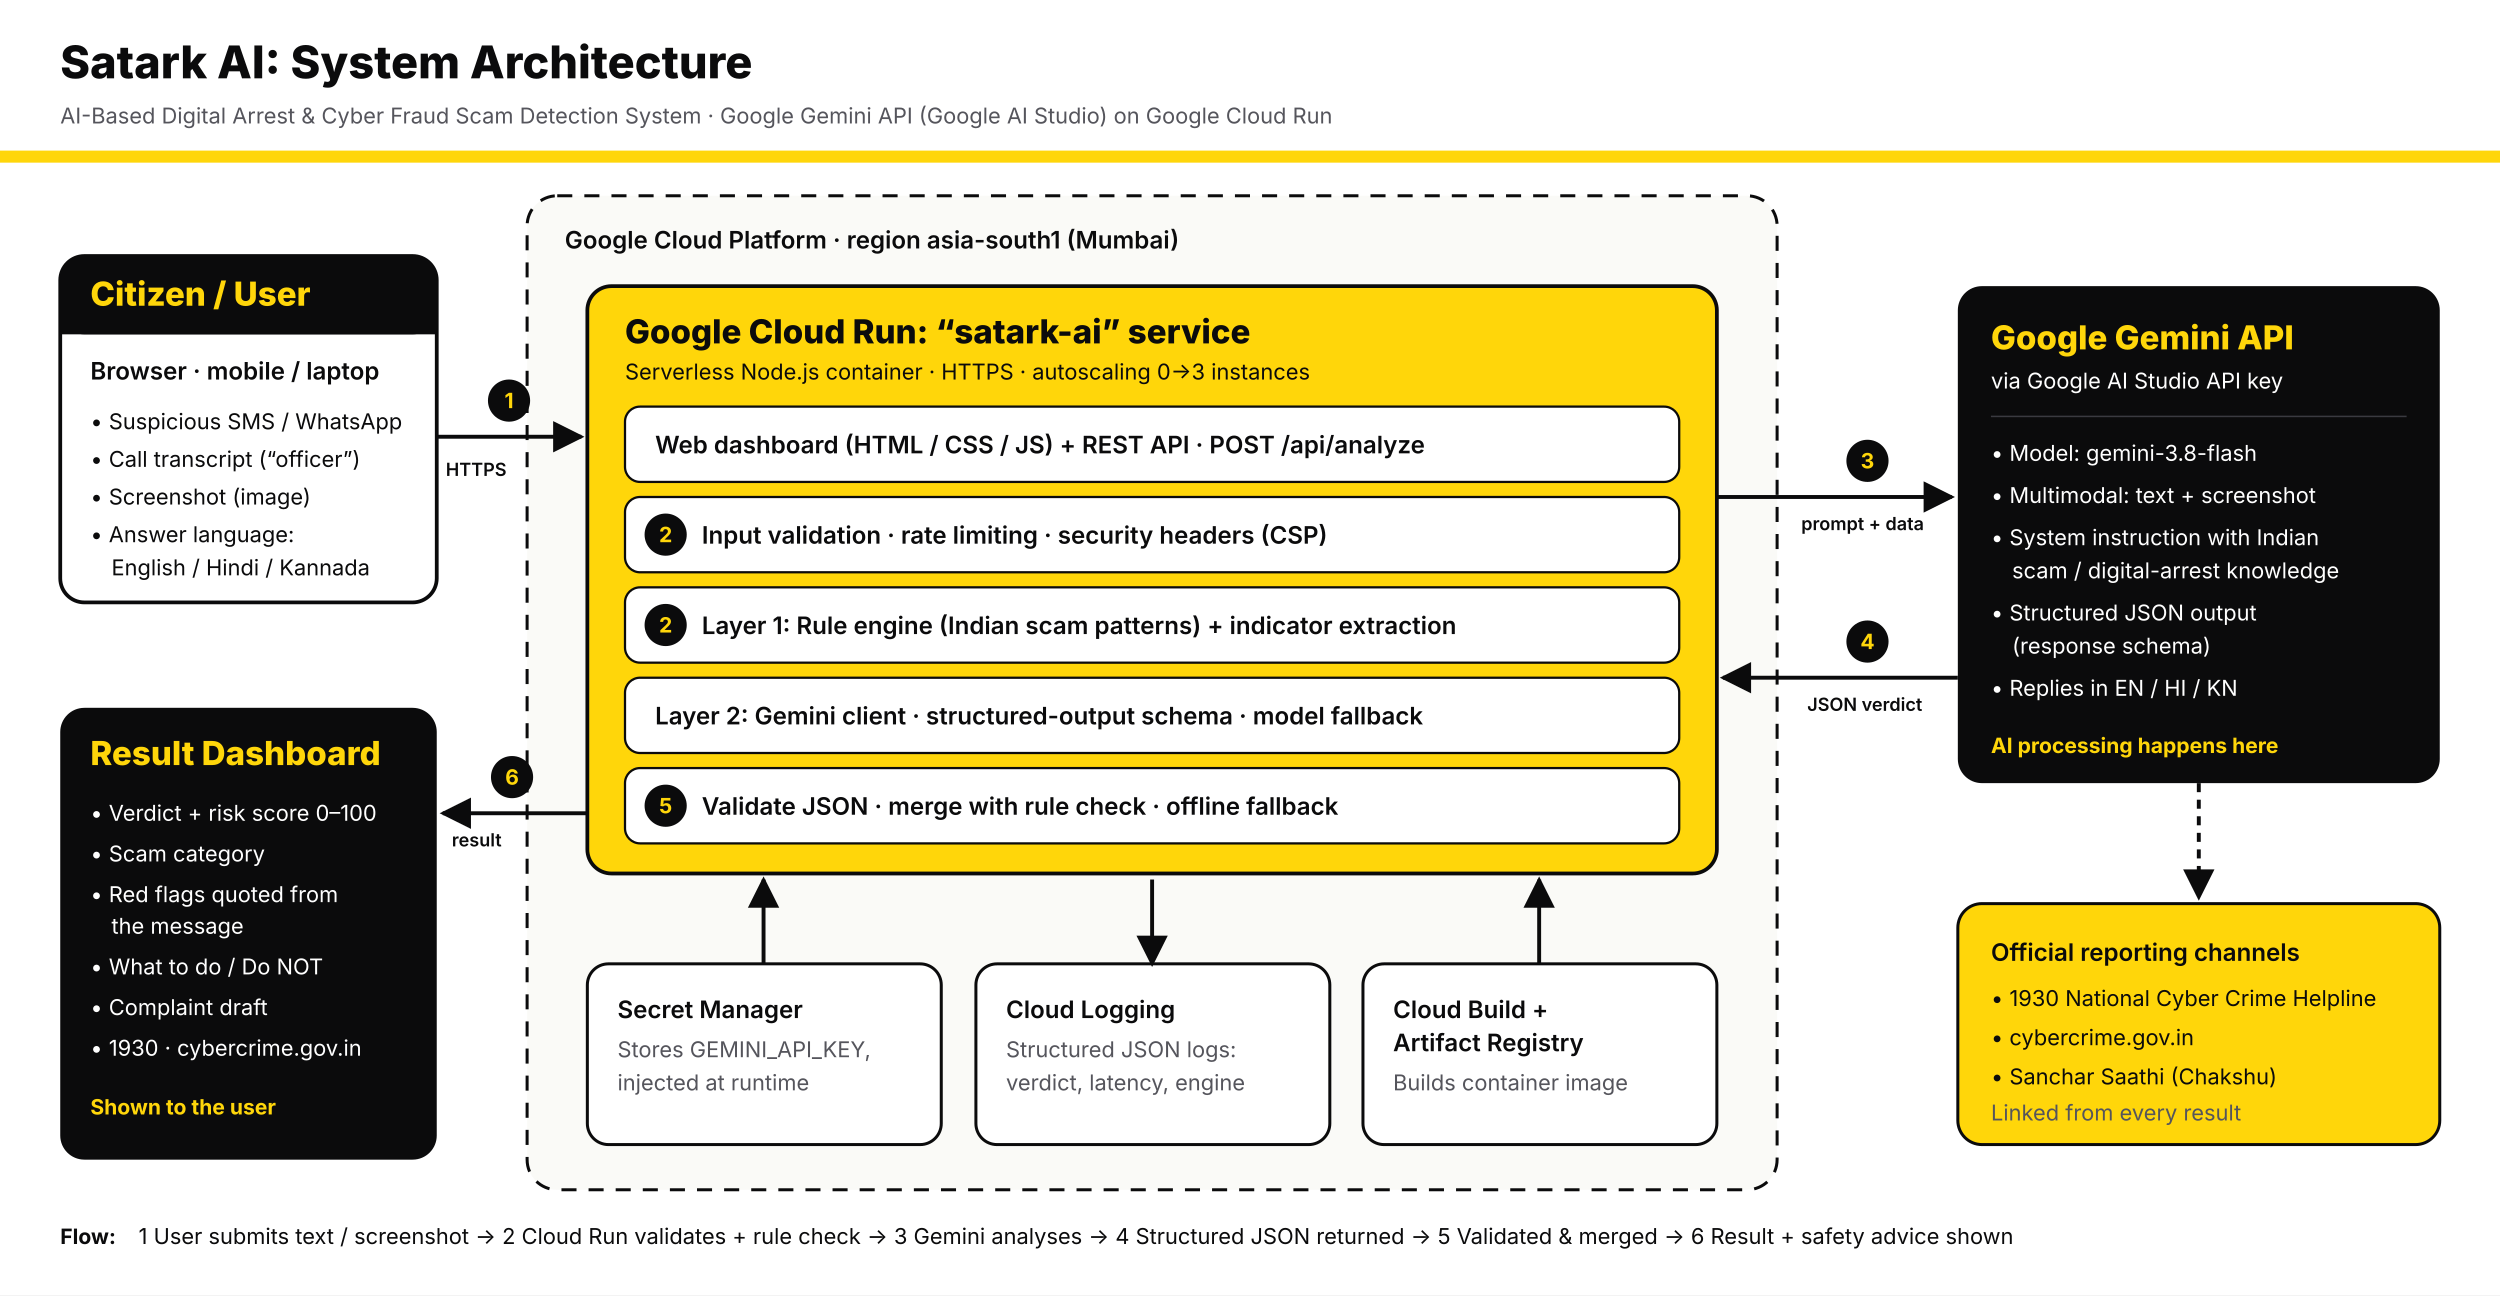
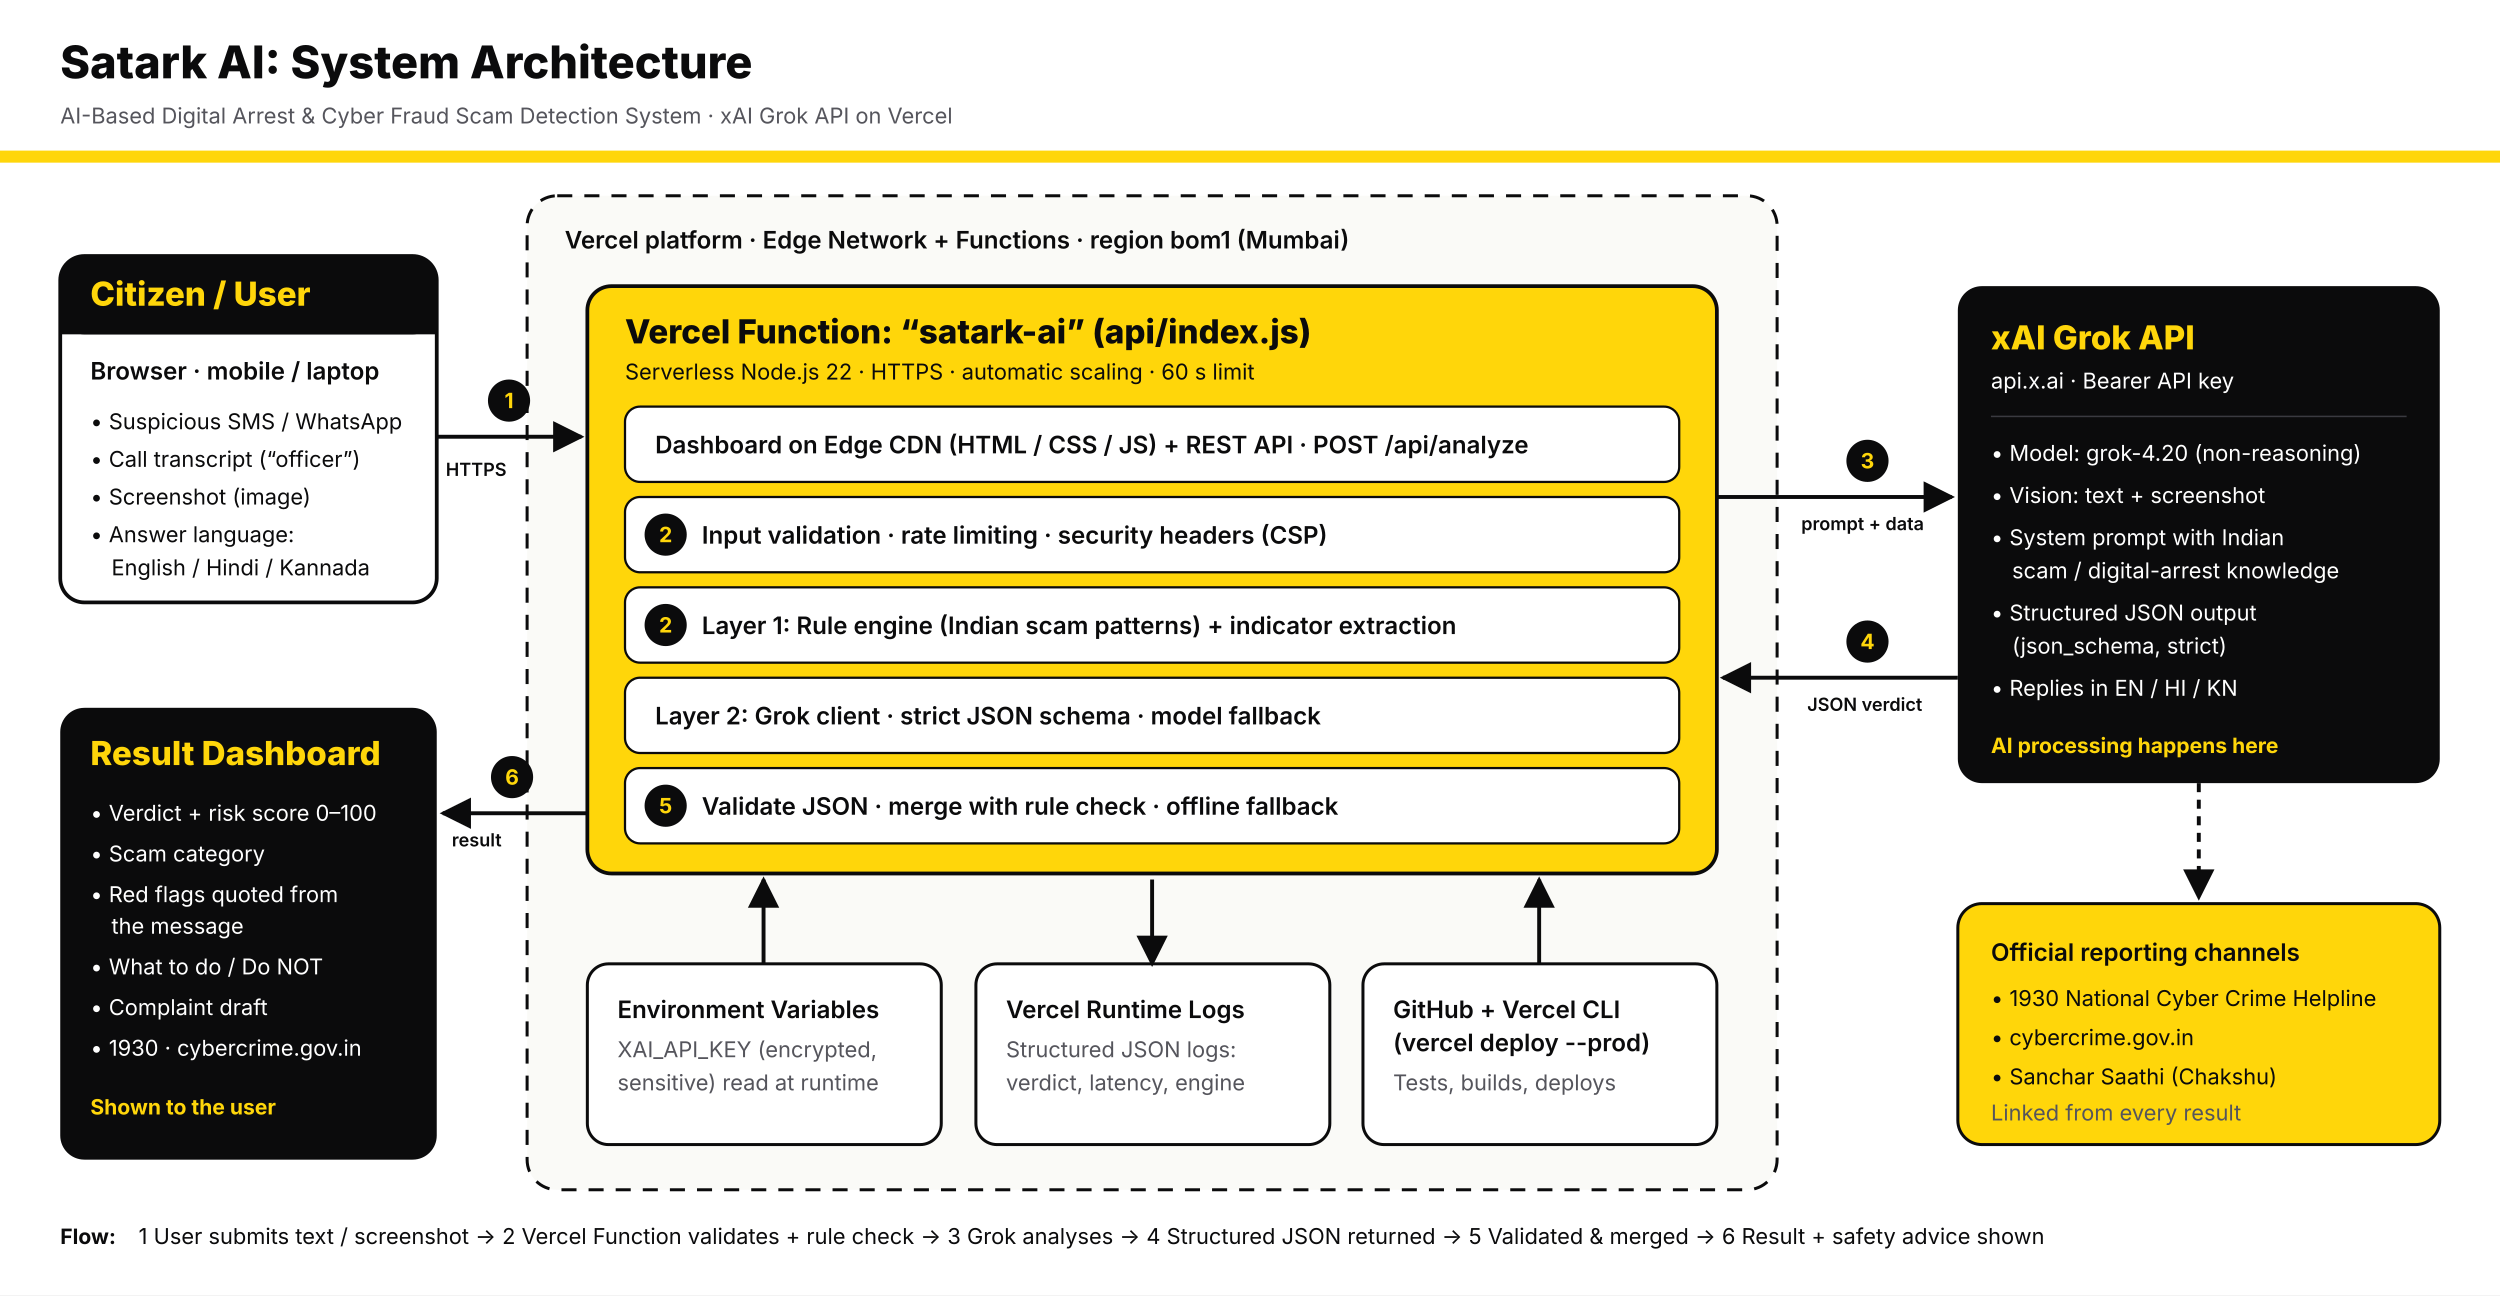
<svg xmlns="http://www.w3.org/2000/svg" viewBox="0 0 1660 860" width="1660" height="860" font-family="Inter, 'Segoe UI', Arial, sans-serif">
  <defs>
    <marker id="ah" viewBox="0 0 10 10" refX="9" refY="5" markerWidth="8" markerHeight="8" orient="auto-start-reverse">
      <path d="M0 0 10 5 0 10z" fill="#0B0B0C" />
    </marker>
    <style>
      .t{fill:#0B0B0C}.w{fill:#fff}.y{fill:#FFD60A}.m{fill:#55555C}
      .h{font-size:22px;font-weight:800}.s{font-size:16px;font-weight:600}.x{font-size:14.5px}.lbl{font-size:14px;font-weight:700}
      .arrow{stroke:#0B0B0C;stroke-width:2.6;fill:none;marker-end:url(#ah)}
    </style>
  </defs>
  <rect width="1660" height="860" fill="#fff" />
  <text x="40" y="52" class="t" font-size="30" font-weight="800">Satark AI: System Architecture</text>
-   <text x="40" y="82" class="m x">AI-Based Digital Arrest &amp; Cyber Fraud Scam Detection System · Google Gemini API (Google AI Studio) on Google Cloud Run</text>
+   <text x="40" y="82" class="m x">AI-Based Digital Arrest &amp; Cyber Fraud Scam Detection System · xAI Grok API on Vercel</text>
  <rect x="0" y="100" width="1660" height="8" fill="#FFD60A" />
  <rect x="40" y="170" width="250" height="230" rx="16" fill="#fff" stroke="#0B0B0C" stroke-width="2.5" />
  <rect x="40" y="170" width="250" height="52" rx="16" fill="#0B0B0C" />
  <rect x="40" y="200" width="250" height="22" fill="#0B0B0C" />
  <text x="60" y="203" class="y h">Citizen / User</text>
  <text x="60" y="252" class="t s">Browser · mobile / laptop</text>
  <text x="60" y="285" class="t x">• Suspicious SMS / WhatsApp</text>
  <text x="60" y="310" class="t x">• Call transcript (“officer”)</text>
  <text x="60" y="335" class="t x">• Screenshot (image)</text>
  <text x="60" y="360" class="t x">• Answer language:</text>
  <text x="74" y="382" class="t x">English / Hindi / Kannada</text>
  <rect x="40" y="470" width="250" height="300" rx="16" fill="#0B0B0C" />
  <text x="60" y="508" class="y h">Result Dashboard</text>
  <text x="60" y="545" class="w x">• Verdict + risk score 0–100</text>
  <text x="60" y="572" class="w x">• Scam category</text>
  <text x="60" y="599" class="w x">• Red flags quoted from</text>
  <text x="74" y="620" class="w x">the message</text>
  <text x="60" y="647" class="w x">• What to do / Do NOT</text>
  <text x="60" y="674" class="w x">• Complaint draft</text>
  <text x="60" y="701" class="w x">• 1930 · cybercrime.gov.in</text>
  <text x="60" y="740" class="y lbl">Shown to the user</text>
  <rect x="350" y="130" width="830" height="660" rx="20" fill="#FAFAF7" stroke="#0B0B0C" stroke-width="2" stroke-dasharray="10 8" />
-   <text x="375" y="165" class="t s">Google Cloud Platform · region asia-south1 (Mumbai)</text>
+   <text x="375" y="165" class="t s">Vercel platform · Edge Network + Functions · region bom1 (Mumbai)</text>
  <rect x="390" y="190" width="750" height="390" rx="16" fill="#FFD60A" stroke="#0B0B0C" stroke-width="2.5" />
-   <text x="415" y="228" class="t h">Google Cloud Run: “satark-ai” service</text>
-   <text x="415" y="252" class="t x">Serverless Node.js container · HTTPS · autoscaling 0→3 instances</text>
+   <text x="415" y="228" class="t h">Vercel Function: “satark-ai” (api/index.js)</text>
+   <text x="415" y="252" class="t x">Serverless Node.js 22 · HTTPS · automatic scaling · 60 s limit</text>
  <g>
    <rect x="415" y="270" width="700" height="50" rx="10" fill="#fff" stroke="#0B0B0C" stroke-width="1.5" />
-     <text x="435" y="301" class="t s">Web dashboard (HTML / CSS / JS) + REST API  ·  POST /api/analyze</text>
+     <text x="435" y="301" class="t s">Dashboard on Edge CDN (HTML / CSS / JS) + REST API  ·  POST /api/analyze</text>
    <rect x="415" y="330" width="700" height="50" rx="10" fill="#fff" stroke="#0B0B0C" stroke-width="1.5" />
    <circle cx="442" cy="355" r="14" fill="#0B0B0C" />
    <text x="442" y="360" text-anchor="middle" class="y lbl">2</text>
    <text x="466" y="361" class="t s">Input validation · rate limiting · security headers (CSP)</text>
    <rect x="415" y="390" width="700" height="50" rx="10" fill="#fff" stroke="#0B0B0C" stroke-width="1.5" />
    <circle cx="442" cy="415" r="14" fill="#0B0B0C" />
    <text x="442" y="420" text-anchor="middle" class="y lbl">2</text>
    <text x="466" y="421" class="t s">Layer 1: Rule engine (Indian scam patterns) + indicator extraction</text>
    <rect x="415" y="450" width="700" height="50" rx="10" fill="#fff" stroke="#0B0B0C" stroke-width="1.5" />
-     <text x="435" y="481" class="t s">Layer 2: Gemini client · structured-output schema · model fallback</text>
+     <text x="435" y="481" class="t s">Layer 2: Grok client · strict JSON schema · model fallback</text>
    <rect x="415" y="510" width="700" height="50" rx="10" fill="#fff" stroke="#0B0B0C" stroke-width="1.5" />
    <circle cx="442" cy="535" r="14" fill="#0B0B0C" />
    <text x="442" y="540" text-anchor="middle" class="y lbl">5</text>
    <text x="466" y="541" class="t s">Validate JSON · merge with rule check · offline fallback</text>
  </g>
  <rect x="390" y="640" width="235" height="120" rx="14" fill="#fff" stroke="#0B0B0C" stroke-width="2" />
-   <text x="410" y="676" class="t s">Secret Manager</text>
-   <text x="410" y="702" class="m x">Stores GEMINI_API_KEY,</text>
-   <text x="410" y="724" class="m x">injected at runtime</text>
+   <text x="410" y="676" class="t s">Environment Variables</text>
+   <text x="410" y="702" class="m x">XAI_API_KEY (encrypted,</text>
+   <text x="410" y="724" class="m x">sensitive) read at runtime</text>
  <rect x="648" y="640" width="235" height="120" rx="14" fill="#fff" stroke="#0B0B0C" stroke-width="2" />
-   <text x="668" y="676" class="t s">Cloud Logging</text>
+   <text x="668" y="676" class="t s">Vercel Runtime Logs</text>
  <text x="668" y="702" class="m x">Structured JSON logs:</text>
  <text x="668" y="724" class="m x">verdict, latency, engine</text>
  <rect x="905" y="640" width="235" height="120" rx="14" fill="#fff" stroke="#0B0B0C" stroke-width="2" />
-   <text x="925" y="676" class="t s">Cloud Build +</text>
-   <text x="925" y="698" class="t s">Artifact Registry</text>
-   <text x="925" y="724" class="m x">Builds container image</text>
+   <text x="925" y="676" class="t s">GitHub + Vercel CLI</text>
+   <text x="925" y="698" class="t s">(vercel deploy --prod)</text>
+   <text x="925" y="724" class="m x">Tests, builds, deploys</text>
  <path d="M507 640V584" class="arrow" />
  <path d="M765 584V640" class="arrow" />
  <path d="M1022 640V584" class="arrow" />
  <rect x="1300" y="190" width="320" height="330" rx="16" fill="#0B0B0C" />
-   <text x="1322" y="232" class="y h">Google Gemini API</text>
-   <text x="1322" y="258" class="w x">via Google AI Studio API key</text>
+   <text x="1322" y="232" class="y h">xAI Grok API</text>
+   <text x="1322" y="258" class="w x">api.x.ai · Bearer API key</text>
  <rect x="1322" y="276" width="276" height="1" fill="#3A3A40" />
-   <text x="1322" y="306" class="w x">• Model: gemini-3.8-flash</text>
-   <text x="1322" y="334" class="w x">• Multimodal: text + screenshot</text>
-   <text x="1322" y="362" class="w x">• System instruction with Indian</text>
+   <text x="1322" y="306" class="w x">• Model: grok-4.20 (non-reasoning)</text>
+   <text x="1322" y="334" class="w x">• Vision: text + screenshot</text>
+   <text x="1322" y="362" class="w x">• System prompt with Indian</text>
  <text x="1336" y="384" class="w x">scam / digital-arrest knowledge</text>
  <text x="1322" y="412" class="w x">• Structured JSON output</text>
-   <text x="1336" y="434" class="w x">(response schema)</text>
+   <text x="1336" y="434" class="w x">(json_schema, strict)</text>
  <text x="1322" y="462" class="w x">• Replies in EN / HI / KN</text>
  <text x="1322" y="500" class="y lbl">AI processing happens here</text>
  <rect x="1300" y="600" width="320" height="160" rx="16" fill="#FFD60A" stroke="#0B0B0C" stroke-width="2" />
  <text x="1322" y="638" class="t s">Official reporting channels</text>
  <text x="1322" y="668" class="t x">• 1930 National Cyber Crime Helpline</text>
  <text x="1322" y="694" class="t x">• cybercrime.gov.in</text>
  <text x="1322" y="720" class="t x">• Sanchar Saathi (Chakshu)</text>
  <text x="1322" y="744" class="m x">Linked from every result</text>
  <path d="M290 290H386" class="arrow" />
  <circle cx="338" cy="266" r="14" fill="#0B0B0C" />
  <text x="338" y="271" text-anchor="middle" class="y lbl">1</text>
  <text x="296" y="316" class="t" font-size="12" font-weight="600">HTTPS</text>
  <path d="M1140 330H1296" class="arrow" />
  <circle cx="1240" cy="306" r="14" fill="#0B0B0C" />
  <text x="1240" y="311" text-anchor="middle" class="y lbl">3</text>
  <text x="1196" y="352" class="t" font-size="12" font-weight="600">prompt + data</text>
  <path d="M1300 450H1144" class="arrow" />
  <circle cx="1240" cy="426" r="14" fill="#0B0B0C" />
  <text x="1240" y="431" text-anchor="middle" class="y lbl">4</text>
  <text x="1200" y="472" class="t" font-size="12" font-weight="600">JSON verdict</text>
  <path d="M390 540H294" class="arrow" />
  <circle cx="340" cy="516" r="14" fill="#0B0B0C" />
  <text x="340" y="521" text-anchor="middle" class="y lbl">6</text>
  <text x="300" y="562" class="t" font-size="12" font-weight="600">result</text>
  <path d="M1460 520V596" class="arrow" stroke-dasharray="6 5" />
  <text x="40" y="826" class="t lbl">Flow:</text>
-   <text x="92" y="826" class="t x">1 User submits text / screenshot  →  2 Cloud Run validates + rule check  →  3 Gemini analyses  →  4 Structured JSON returned  →  5 Validated &amp; merged  →  6 Result + safety advice shown</text>
+   <text x="92" y="826" class="t x">1 User submits text / screenshot  →  2 Vercel Function validates + rule check  →  3 Grok analyses  →  4 Structured JSON returned  →  5 Validated &amp; merged  →  6 Result + safety advice shown</text>
</svg>
